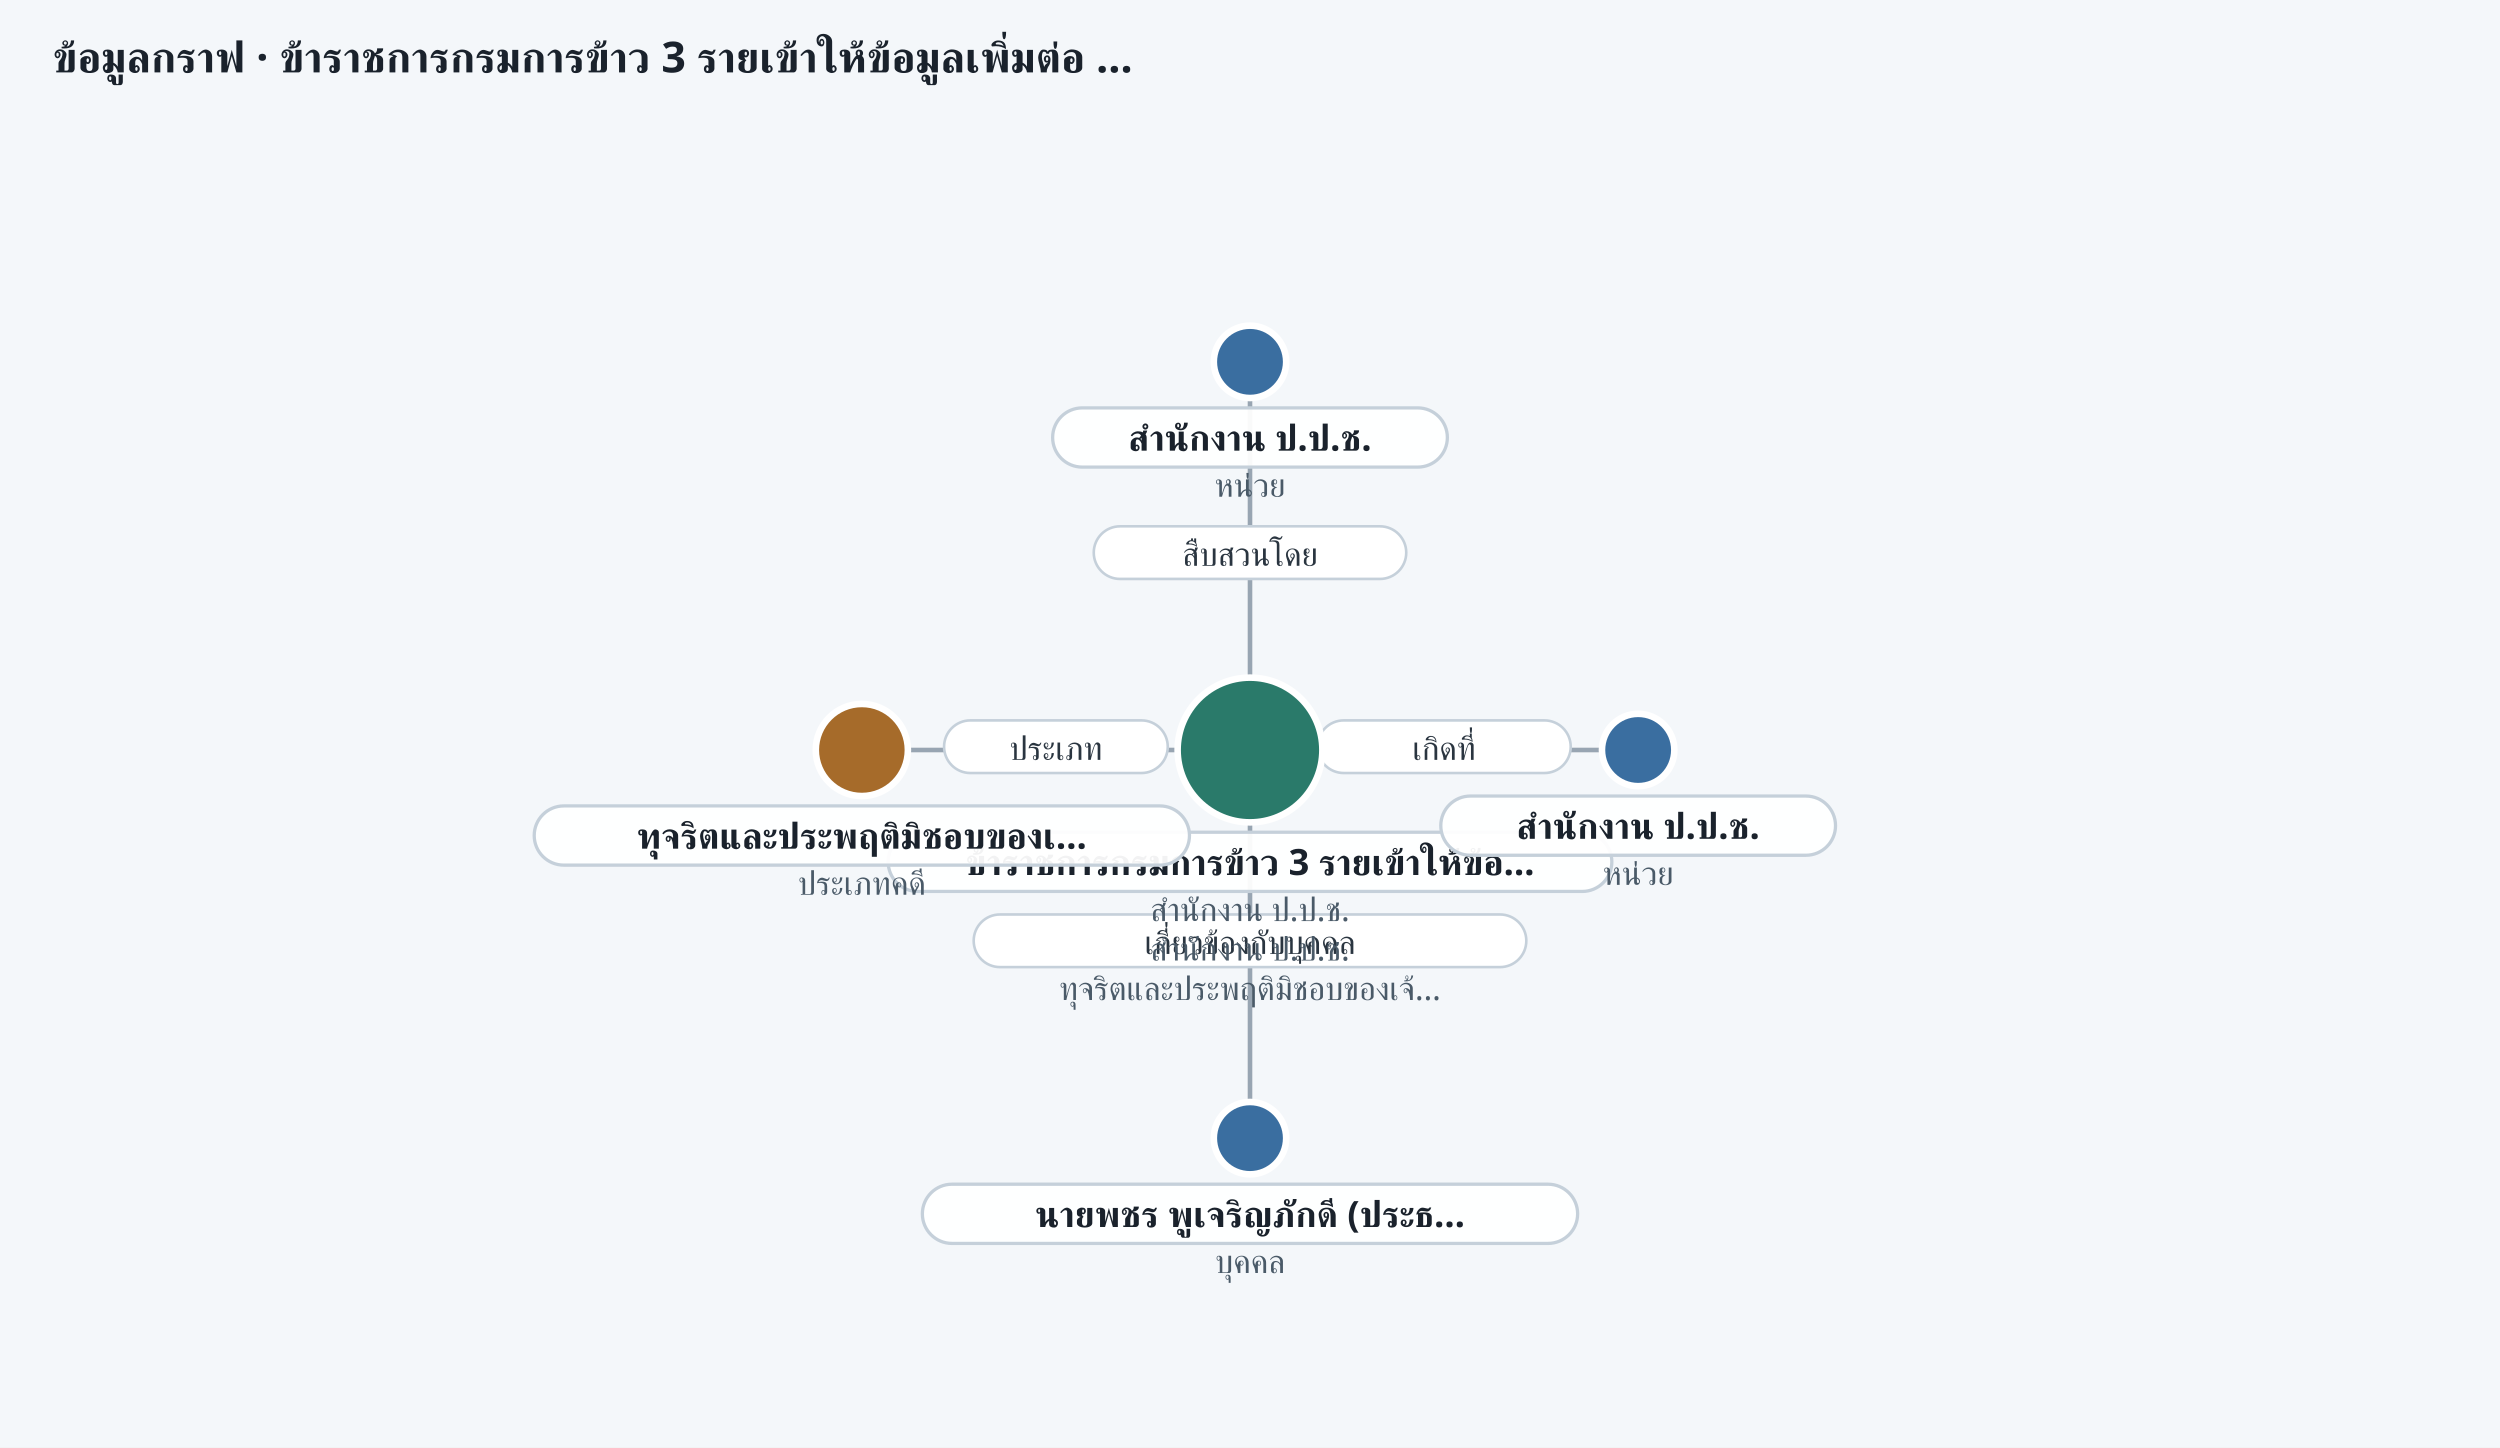
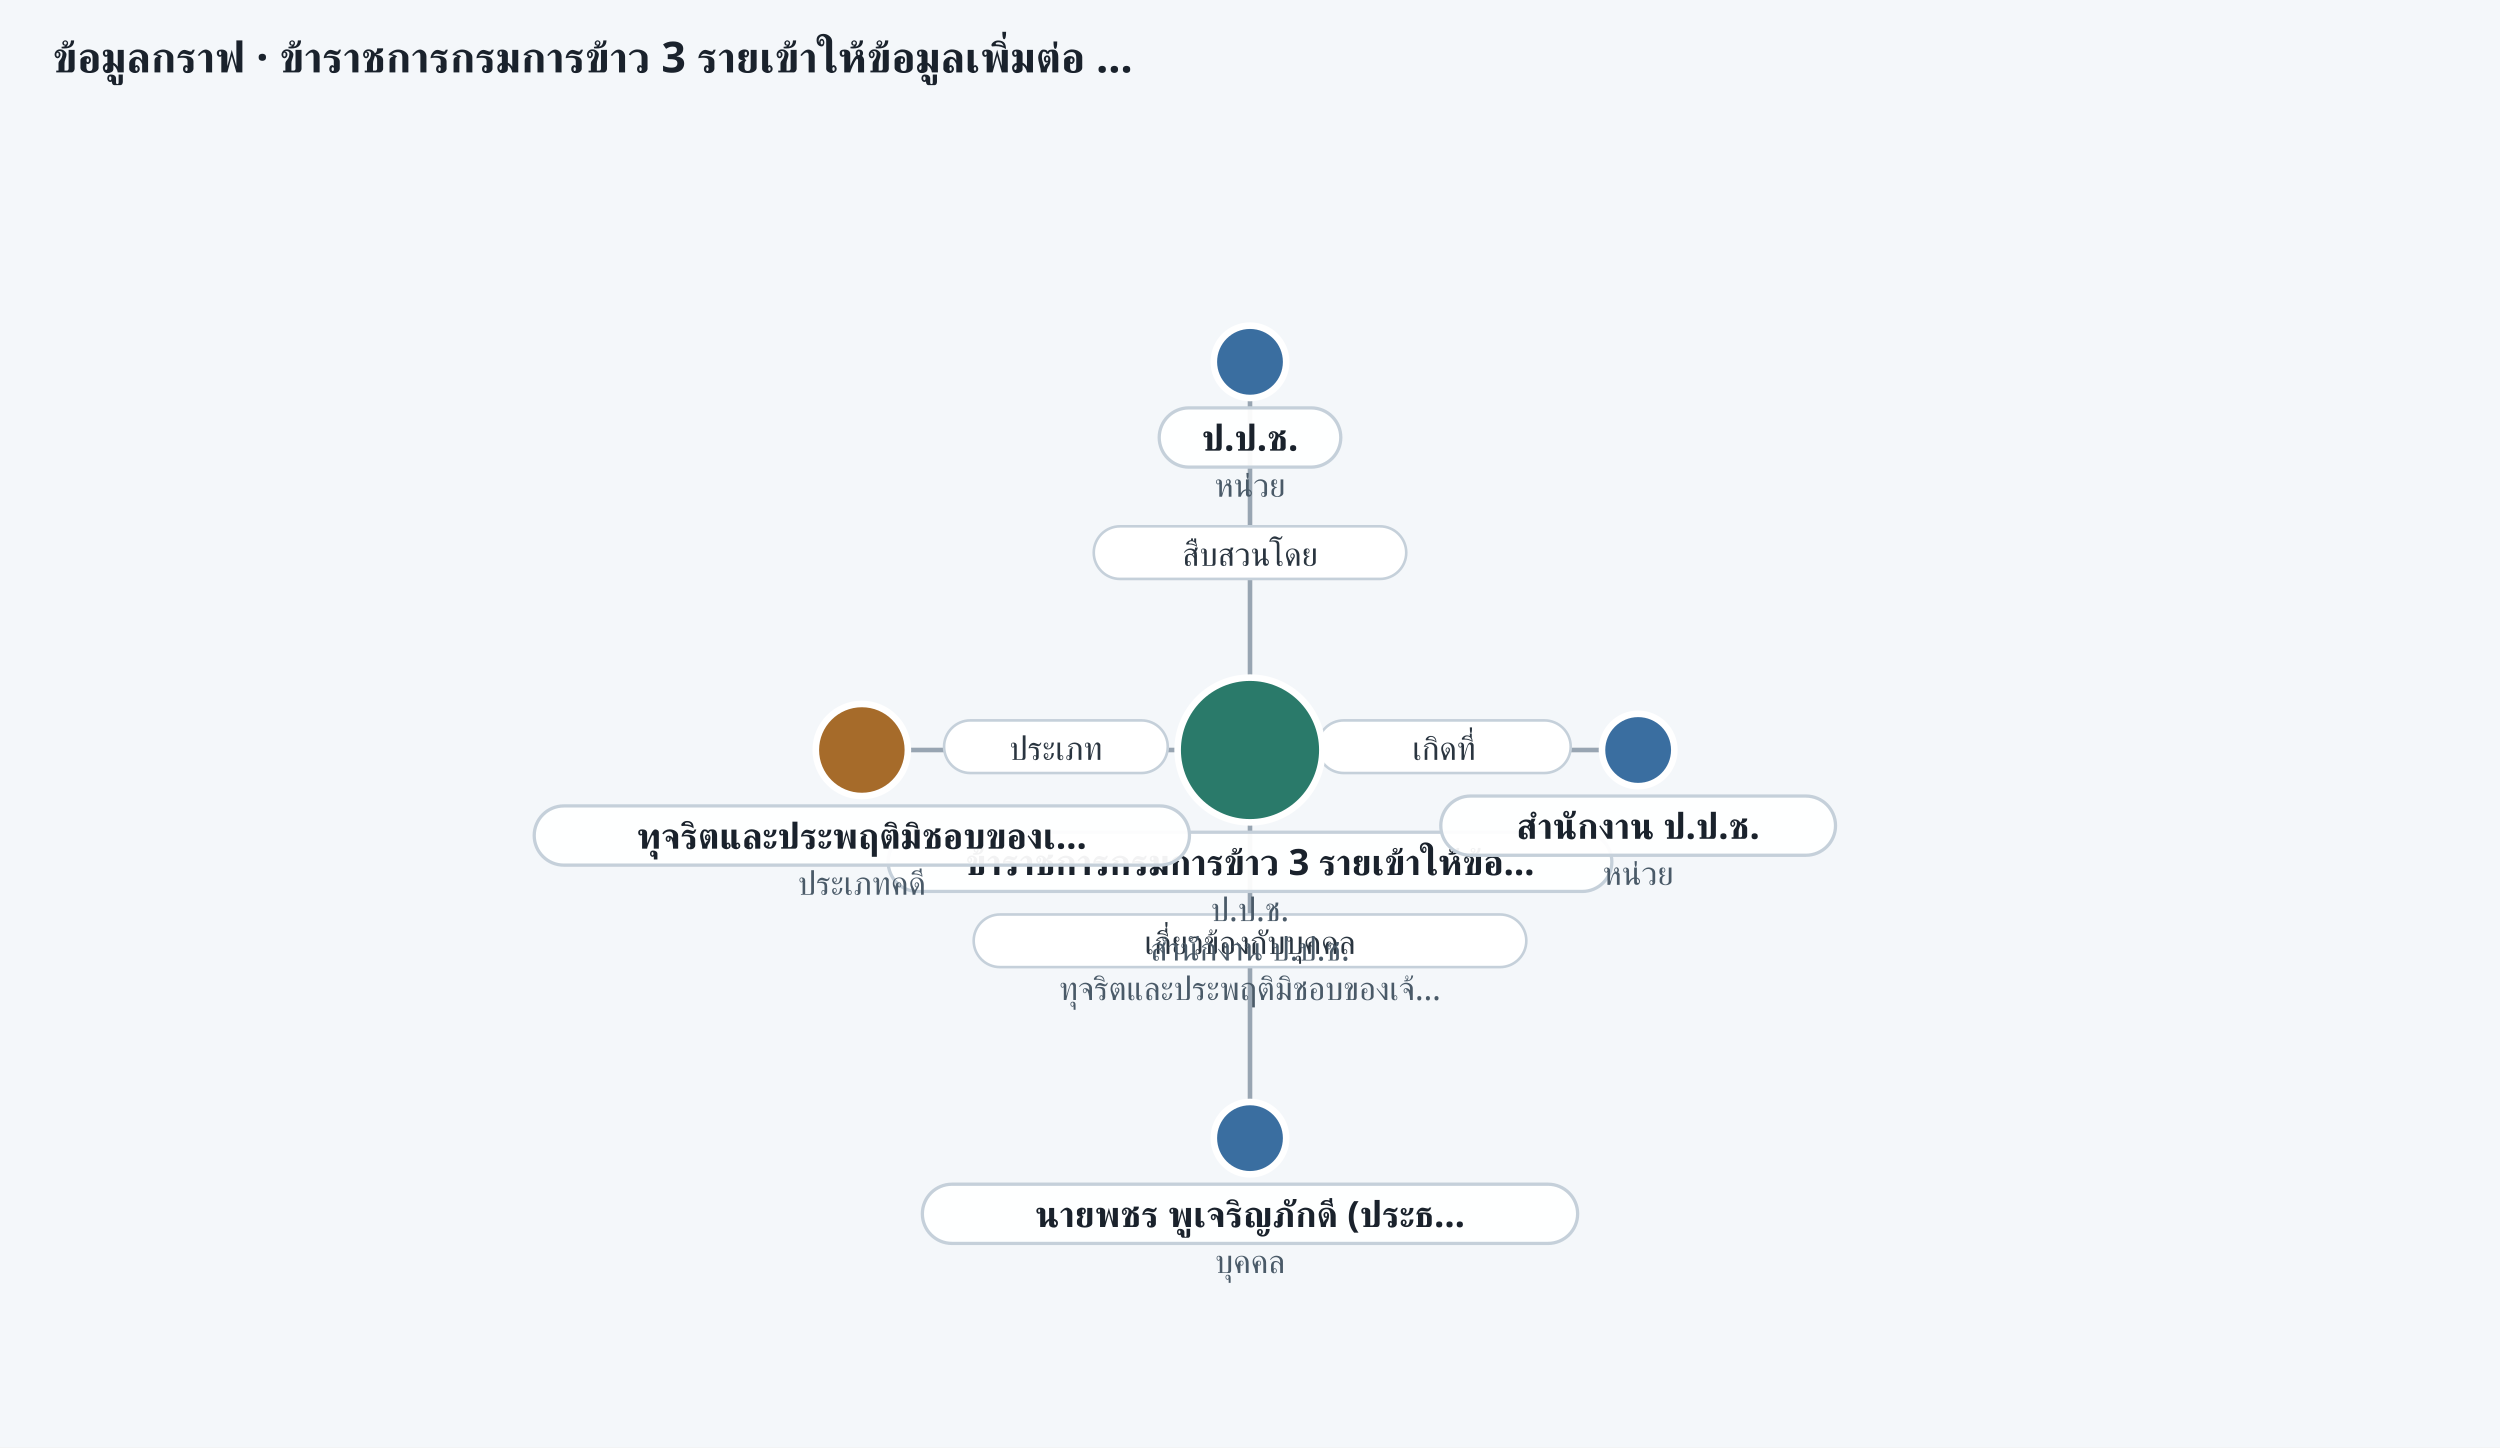
<svg xmlns="http://www.w3.org/2000/svg" width="760" height="440" viewBox="0 0 760 440" role="img" aria-label="ego graph 20261106-corrupt-01">
  <rect width="100%" height="100%" fill="#f4f7fa" />
  <text x="16" y="22" font-size="13" font-weight="700" fill="#1a222c" font-family="Sarabun, Anuphan, sans-serif">ข้อมูลกราฟ · ข้าราชการกรมการข้าว 3 รายเข้าให้ข้อมูลเพิ่มต่อ …</text>
  <line x1="380.0" y1="228.0" x2="380.0" y2="110.0" stroke="#7a8a9a" stroke-width="1.4" opacity="0.75" />
  <rect x="332.5" y="160.0" width="95.0" height="16" rx="8" fill="#fff" stroke="#c5d0da" stroke-width="0.8" />
  <text x="380.0" y="172.0" text-anchor="middle" font-size="10" fill="#2a3540" font-family="Sarabun, Anuphan, sans-serif">สืบสวนโดย</text>
  <line x1="380.0" y1="228.0" x2="498.0" y2="228.0" stroke="#7a8a9a" stroke-width="1.4" opacity="0.75" />
  <rect x="400.5" y="219.0" width="77.0" height="16" rx="8" fill="#fff" stroke="#c5d0da" stroke-width="0.8" />
  <text x="439.0" y="231.0" text-anchor="middle" font-size="10" fill="#2a3540" font-family="Sarabun, Anuphan, sans-serif">เกิดที่</text>
  <line x1="380.0" y1="228.0" x2="380.0" y2="346.0" stroke="#7a8a9a" stroke-width="1.4" opacity="0.75" />
  <rect x="296.0" y="278.0" width="168.0" height="16" rx="8" fill="#fff" stroke="#c5d0da" stroke-width="0.8" />
  <text x="380.0" y="290.0" text-anchor="middle" font-size="10" fill="#2a3540" font-family="Sarabun, Anuphan, sans-serif">เกี่ยวข้องกับบุคคล</text>
  <line x1="380.0" y1="228.0" x2="262.0" y2="228.0" stroke="#7a8a9a" stroke-width="1.4" opacity="0.75" />
  <rect x="287.0" y="219.0" width="68.0" height="16" rx="8" fill="#fff" stroke="#c5d0da" stroke-width="0.8" />
  <text x="321.0" y="231.0" text-anchor="middle" font-size="10" fill="#2a3540" font-family="Sarabun, Anuphan, sans-serif">ประเภท</text>
  <circle cx="380.0" cy="228.0" r="22" fill="#2a7a6a" stroke="#fff" stroke-width="2" />
  <rect x="270.0" y="253.0" width="220.0" height="18" rx="9" fill="rgba(255,255,255,0.94)" stroke="#c5d0da" />
  <text x="380.0" y="266.0" text-anchor="middle" font-size="11" font-weight="600" fill="#1a222c" font-family="Sarabun, Anuphan, sans-serif">ข้าราชการกรมการข้าว 3 รายเข้าให้ข้อ…</text>
-   <text x="380.0" y="280.0" text-anchor="middle" font-size="10" fill="#4a5a68" font-family="Sarabun, Anuphan, sans-serif">สำนักงาน ป.ป.ช.</text>
+   <text x="380.0" y="280.0" text-anchor="middle" font-size="10" fill="#4a5a68" font-family="Sarabun, Anuphan, sans-serif">ป.ป.ช.</text>
  <text x="380.0" y="292.0" text-anchor="middle" font-size="10" fill="#4a5a68" font-family="Sarabun, Anuphan, sans-serif">สำนักงาน ป.ป.ช.</text>
  <text x="380.0" y="304.0" text-anchor="middle" font-size="10" fill="#4a5a68" font-family="Sarabun, Anuphan, sans-serif">ทุจริตและประพฤติมิชอบของเจ้…</text>
  <circle cx="380.0" cy="110.0" r="11" fill="#3a6ea0" stroke="#fff" stroke-width="2" />
-   <rect x="320.0" y="124.0" width="120.0" height="18" rx="9" fill="rgba(255,255,255,0.94)" stroke="#c5d0da" />
-   <text x="380.0" y="137.0" text-anchor="middle" font-size="11" font-weight="600" fill="#1a222c" font-family="Sarabun, Anuphan, sans-serif">สำนักงาน ป.ป.ช.</text>
+   <rect x="352.4" y="124.0" width="55.2" height="18" rx="9" fill="rgba(255,255,255,0.94)" stroke="#c5d0da" />
+   <text x="380.0" y="137.0" text-anchor="middle" font-size="11" font-weight="600" fill="#1a222c" font-family="Sarabun, Anuphan, sans-serif">ป.ป.ช.</text>
  <text x="380.0" y="151.0" text-anchor="middle" font-size="10" fill="#4a5a68" font-family="Sarabun, Anuphan, sans-serif">หน่วย</text>
  <circle cx="498.0" cy="228.0" r="11" fill="#3a6ea0" stroke="#fff" stroke-width="2" />
  <rect x="438.0" y="242.0" width="120.0" height="18" rx="9" fill="rgba(255,255,255,0.94)" stroke="#c5d0da" />
  <text x="498.0" y="255.0" text-anchor="middle" font-size="11" font-weight="600" fill="#1a222c" font-family="Sarabun, Anuphan, sans-serif">สำนักงาน ป.ป.ช.</text>
  <text x="498.0" y="269.0" text-anchor="middle" font-size="10" fill="#4a5a68" font-family="Sarabun, Anuphan, sans-serif">หน่วย</text>
  <circle cx="380.0" cy="346.0" r="11" fill="#3a6ea0" stroke="#fff" stroke-width="2" />
  <rect x="280.4" y="360.0" width="199.2" height="18" rx="9" fill="rgba(255,255,255,0.94)" stroke="#c5d0da" />
  <text x="380.0" y="373.0" text-anchor="middle" font-size="11" font-weight="600" fill="#1a222c" font-family="Sarabun, Anuphan, sans-serif">นายพชร พูเจริญภักดี (ประธ…</text>
  <text x="380.0" y="387.0" text-anchor="middle" font-size="10" fill="#4a5a68" font-family="Sarabun, Anuphan, sans-serif">บุคคล</text>
  <circle cx="262.0" cy="228.0" r="14" fill="#a66b2a" stroke="#fff" stroke-width="2" />
  <rect x="162.4" y="245.0" width="199.2" height="18" rx="9" fill="rgba(255,255,255,0.94)" stroke="#c5d0da" />
  <text x="262.0" y="258.0" text-anchor="middle" font-size="11" font-weight="600" fill="#1a222c" font-family="Sarabun, Anuphan, sans-serif">ทุจริตและประพฤติมิชอบของเ…</text>
  <text x="262.0" y="272.0" text-anchor="middle" font-size="10" fill="#4a5a68" font-family="Sarabun, Anuphan, sans-serif">ประเภทคดี</text>
</svg>
